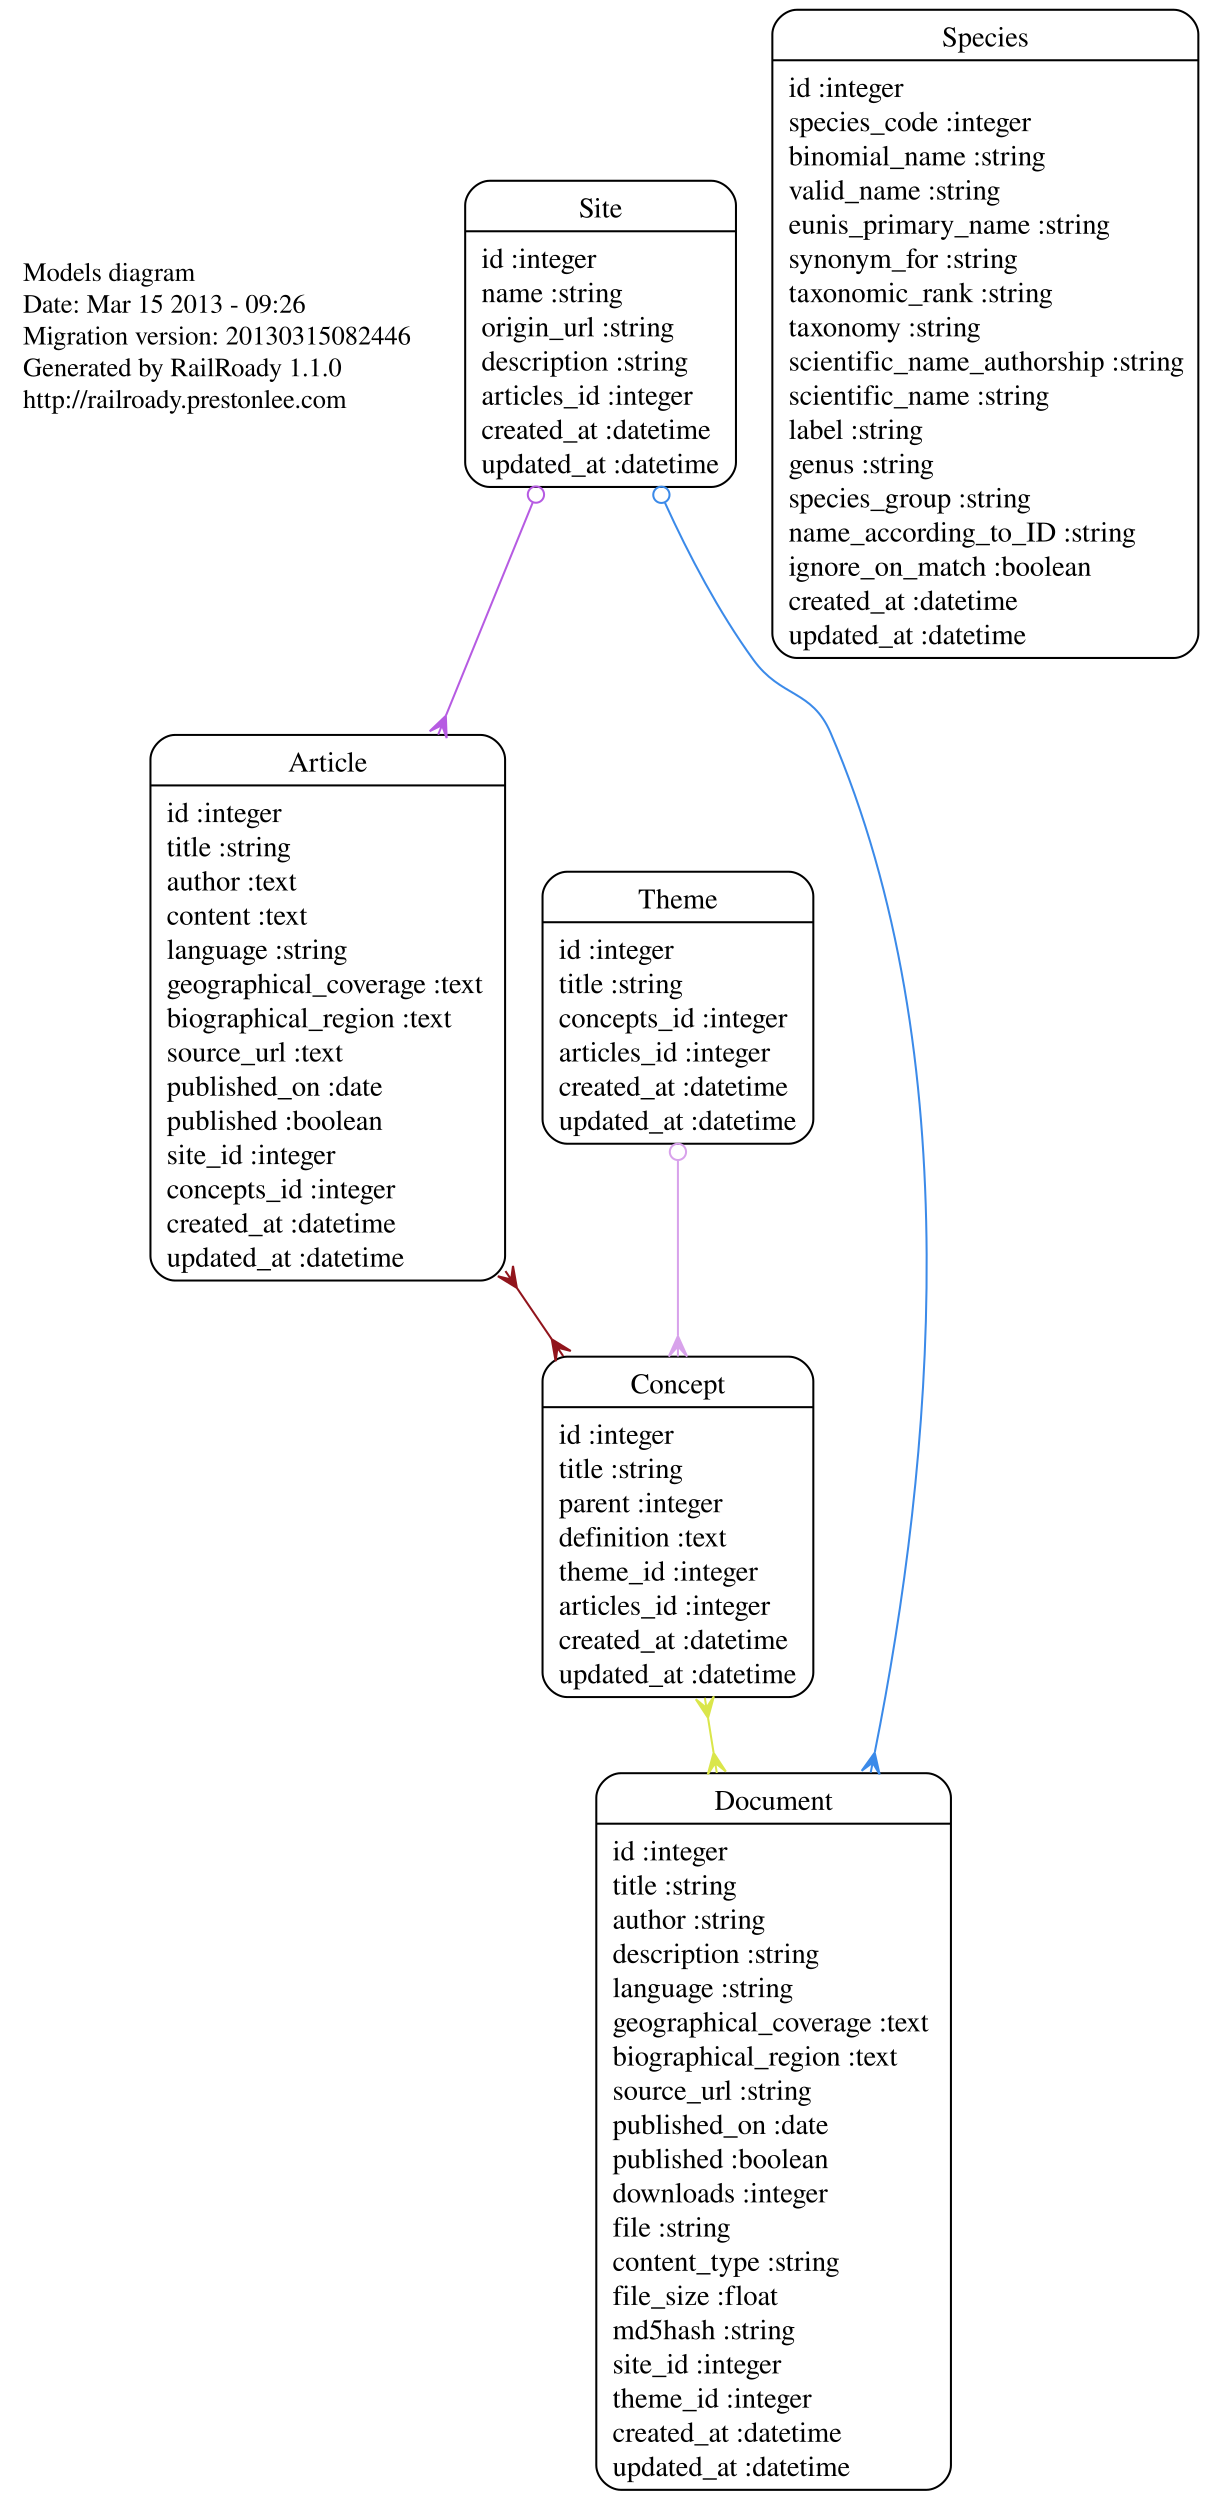
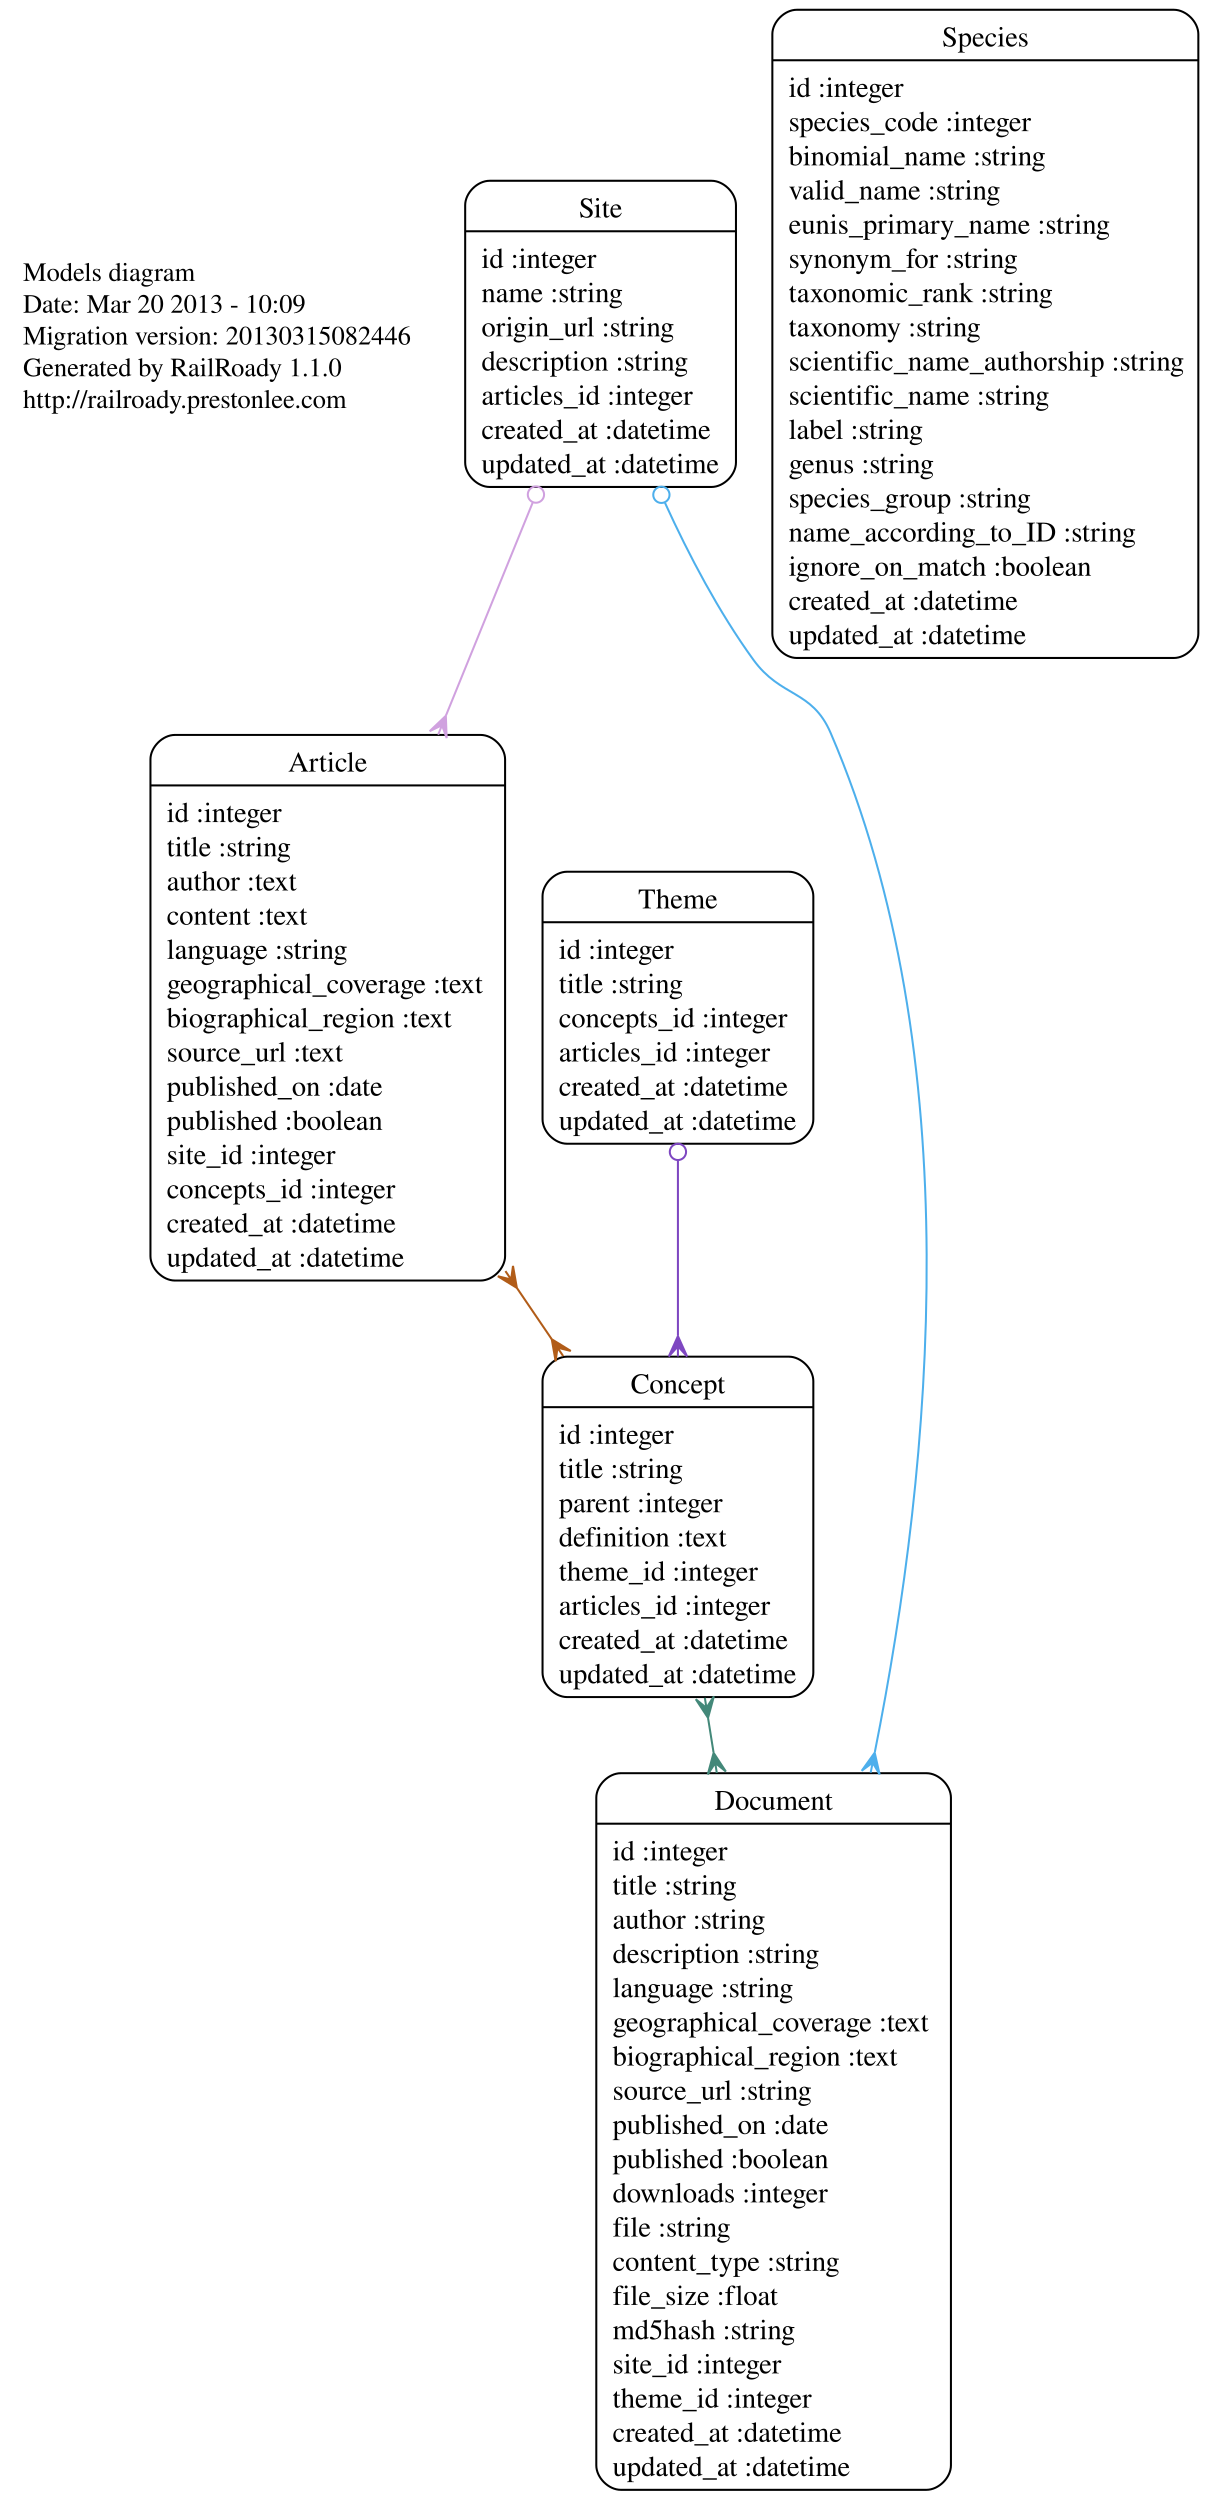
<svg xmlns="http://www.w3.org/2000/svg" width="592pt" height="1228pt" viewBox="0.00 0.00 592.00 1228.00">
  <g id="graph0" class="graph" transform="scale(1 1) rotate(0) translate(4 1224)">
    <polygon fill="white" stroke="white" points="-4,5 -4,-1224 589,-1224 589,5 -4,5" />
    <g id="node1" class="node">
      <text text-anchor="start" x="7.312" y="-1086" font-family="Times,serif" font-size="13.00">Models diagram</text>
-       <text text-anchor="start" x="7.312" y="-1070.4" font-family="Times,serif" font-size="13.00">Date: Mar 15 2013 - 09:26</text>
+       <text text-anchor="start" x="7.312" y="-1070.4" font-family="Times,serif" font-size="13.00">Date: Mar 20 2013 - 10:09</text>
      <text text-anchor="start" x="7.312" y="-1054.8" font-family="Times,serif" font-size="13.00">Migration version: 20130315082446</text>
      <text text-anchor="start" x="7.312" y="-1039.2" font-family="Times,serif" font-size="13.00">Generated by RailRoady 1.1.0</text>
      <text text-anchor="start" x="7.312" y="-1023.6" font-family="Times,serif" font-size="13.00">http://railroady.prestonlee.com</text>
    </g>
    <g id="node2" class="node">
      <path fill="none" stroke="black" d="M81.901,-595C81.901,-595 232.099,-595 232.099,-595 238.099,-595 244.099,-601 244.099,-607 244.099,-607 244.099,-851 244.099,-851 244.099,-857 238.099,-863 232.099,-863 232.099,-863 81.901,-863 81.901,-863 75.901,-863 69.901,-857 69.901,-851 69.901,-851 69.901,-607 69.901,-607 69.901,-601 75.901,-595 81.901,-595" />
      <text text-anchor="middle" x="157" y="-845" font-family="Times,serif" font-size="14.00">Article</text>
      <polyline fill="none" stroke="black" points="69.901,-838.2 244.099,-838.2 " />
      <text text-anchor="start" x="77.901" y="-820.2" font-family="Times,serif" font-size="14.00">id :integer</text>
      <text text-anchor="start" x="77.901" y="-803.4" font-family="Times,serif" font-size="14.00">title :string</text>
      <text text-anchor="start" x="77.901" y="-786.6" font-family="Times,serif" font-size="14.00">author :text</text>
      <text text-anchor="start" x="77.901" y="-769.8" font-family="Times,serif" font-size="14.00">content :text</text>
      <text text-anchor="start" x="77.901" y="-753" font-family="Times,serif" font-size="14.00">language :string</text>
      <text text-anchor="start" x="77.901" y="-736.2" font-family="Times,serif" font-size="14.00">geographical_coverage :text</text>
      <text text-anchor="start" x="77.901" y="-719.4" font-family="Times,serif" font-size="14.00">biographical_region :text</text>
      <text text-anchor="start" x="77.901" y="-702.6" font-family="Times,serif" font-size="14.00">source_url :text</text>
      <text text-anchor="start" x="77.901" y="-685.8" font-family="Times,serif" font-size="14.00">published_on :date</text>
      <text text-anchor="start" x="77.901" y="-669" font-family="Times,serif" font-size="14.00">published :boolean</text>
      <text text-anchor="start" x="77.901" y="-652.2" font-family="Times,serif" font-size="14.00">site_id :integer</text>
      <text text-anchor="start" x="77.901" y="-635.4" font-family="Times,serif" font-size="14.00">concepts_id :integer</text>
      <text text-anchor="start" x="77.901" y="-618.6" font-family="Times,serif" font-size="14.00">created_at :datetime</text>
      <text text-anchor="start" x="77.901" y="-601.8" font-family="Times,serif" font-size="14.00">updated_at :datetime</text>
    </g>
    <g id="node3" class="node">
      <path fill="none" stroke="black" d="M274.495,-390.4C274.495,-390.4 383.505,-390.4 383.505,-390.4 389.505,-390.4 395.505,-396.4 395.505,-402.4 395.505,-402.4 395.505,-545.6 395.505,-545.6 395.505,-551.6 389.505,-557.6 383.505,-557.6 383.505,-557.6 274.495,-557.6 274.495,-557.6 268.495,-557.6 262.495,-551.6 262.495,-545.6 262.495,-545.6 262.495,-402.4 262.495,-402.4 262.495,-396.4 268.495,-390.4 274.495,-390.4" />
      <text text-anchor="middle" x="329" y="-539.6" font-family="Times,serif" font-size="14.00">Concept</text>
      <polyline fill="none" stroke="black" points="262.495,-532.8 395.505,-532.8 " />
      <text text-anchor="start" x="270.495" y="-514.8" font-family="Times,serif" font-size="14.00">id :integer</text>
      <text text-anchor="start" x="270.495" y="-498" font-family="Times,serif" font-size="14.00">title :string</text>
      <text text-anchor="start" x="270.495" y="-481.2" font-family="Times,serif" font-size="14.00">parent :integer</text>
      <text text-anchor="start" x="270.495" y="-464.4" font-family="Times,serif" font-size="14.00">definition :text</text>
      <text text-anchor="start" x="270.495" y="-447.6" font-family="Times,serif" font-size="14.00">theme_id :integer</text>
      <text text-anchor="start" x="270.495" y="-430.8" font-family="Times,serif" font-size="14.00">articles_id :integer</text>
      <text text-anchor="start" x="270.495" y="-414" font-family="Times,serif" font-size="14.00">created_at :datetime</text>
      <text text-anchor="start" x="270.495" y="-397.2" font-family="Times,serif" font-size="14.00">updated_at :datetime</text>
    </g>
    <g id="edge1" class="edge">
-       <path fill="none" stroke="#91141c" d="M249.906,-591.342C255.651,-582.892 261.354,-574.502 266.913,-566.326" />
-       <polygon fill="#91141c" stroke="#91141c" points="249.882,-591.377 240.538,-597.117 247.071,-595.512 244.26,-599.647 244.26,-599.647 244.26,-599.647 247.071,-595.512 247.981,-602.177 249.882,-591.377 249.882,-591.377" />
-       <polygon fill="#91141c" stroke="#91141c" points="267.027,-566.158 276.371,-560.418 269.838,-562.023 272.649,-557.888 272.649,-557.888 272.649,-557.888 269.838,-562.023 268.928,-555.358 267.027,-566.158 267.027,-566.158" />
+       <path fill="none" stroke="#b15c18" d="M249.906,-591.342C255.651,-582.892 261.354,-574.502 266.913,-566.326" />
+       <polygon fill="#b15c18" stroke="#b15c18" points="249.882,-591.377 240.538,-597.117 247.071,-595.512 244.26,-599.647 244.26,-599.647 244.26,-599.647 247.071,-595.512 247.981,-602.177 249.882,-591.377 249.882,-591.377" />
+       <polygon fill="#b15c18" stroke="#b15c18" points="267.027,-566.158 276.371,-560.418 269.838,-562.023 272.649,-557.888 272.649,-557.888 272.649,-557.888 269.838,-562.023 268.928,-555.358 267.027,-566.158 267.027,-566.158" />
    </g>
    <g id="node4" class="node">
      <path fill="none" stroke="black" d="M300.901,-1C300.901,-1 451.099,-1 451.099,-1 457.099,-1 463.099,-7 463.099,-13 463.099,-13 463.099,-341 463.099,-341 463.099,-347 457.099,-353 451.099,-353 451.099,-353 300.901,-353 300.901,-353 294.901,-353 288.901,-347 288.901,-341 288.901,-341 288.901,-13 288.901,-13 288.901,-7 294.901,-1 300.901,-1" />
      <text text-anchor="middle" x="376" y="-335" font-family="Times,serif" font-size="14.00">Document</text>
      <polyline fill="none" stroke="black" points="288.901,-328.2 463.099,-328.2 " />
      <text text-anchor="start" x="296.901" y="-310.2" font-family="Times,serif" font-size="14.00">id :integer</text>
      <text text-anchor="start" x="296.901" y="-293.4" font-family="Times,serif" font-size="14.00">title :string</text>
      <text text-anchor="start" x="296.901" y="-276.6" font-family="Times,serif" font-size="14.00">author :string</text>
      <text text-anchor="start" x="296.901" y="-259.8" font-family="Times,serif" font-size="14.00">description :string</text>
      <text text-anchor="start" x="296.901" y="-243" font-family="Times,serif" font-size="14.00">language :string</text>
      <text text-anchor="start" x="296.901" y="-226.2" font-family="Times,serif" font-size="14.00">geographical_coverage :text</text>
      <text text-anchor="start" x="296.901" y="-209.4" font-family="Times,serif" font-size="14.00">biographical_region :text</text>
      <text text-anchor="start" x="296.901" y="-192.6" font-family="Times,serif" font-size="14.00">source_url :string</text>
      <text text-anchor="start" x="296.901" y="-175.8" font-family="Times,serif" font-size="14.00">published_on :date</text>
      <text text-anchor="start" x="296.901" y="-159" font-family="Times,serif" font-size="14.00">published :boolean</text>
      <text text-anchor="start" x="296.901" y="-142.2" font-family="Times,serif" font-size="14.00">downloads :integer</text>
      <text text-anchor="start" x="296.901" y="-125.4" font-family="Times,serif" font-size="14.00">file :string</text>
      <text text-anchor="start" x="296.901" y="-108.6" font-family="Times,serif" font-size="14.00">content_type :string</text>
      <text text-anchor="start" x="296.901" y="-91.8" font-family="Times,serif" font-size="14.00">file_size :float</text>
      <text text-anchor="start" x="296.901" y="-75" font-family="Times,serif" font-size="14.00">md5hash :string</text>
      <text text-anchor="start" x="296.901" y="-58.2" font-family="Times,serif" font-size="14.00">site_id :integer</text>
      <text text-anchor="start" x="296.901" y="-41.4" font-family="Times,serif" font-size="14.00">theme_id :integer</text>
      <text text-anchor="start" x="296.901" y="-24.6" font-family="Times,serif" font-size="14.00">created_at :datetime</text>
      <text text-anchor="start" x="296.901" y="-7.8" font-family="Times,serif" font-size="14.00">updated_at :datetime</text>
    </g>
    <g id="edge2" class="edge">
-       <path fill="none" stroke="#dae64a" d="M343.822,-379.967C344.689,-374.526 345.574,-368.971 346.472,-363.336" />
-       <polygon fill="#dae64a" stroke="#dae64a" points="343.791,-380.166 337.773,-389.333 343.004,-385.103 342.217,-390.041 342.217,-390.041 342.217,-390.041 343.004,-385.103 346.661,-390.749 343.791,-380.166 343.791,-380.166" />
-       <polygon fill="#dae64a" stroke="#dae64a" points="346.527,-362.992 352.544,-353.825 347.313,-358.055 348.1,-353.117 348.1,-353.117 348.1,-353.117 347.313,-358.055 343.656,-352.409 346.527,-362.992 346.527,-362.992" />
+       <path fill="none" stroke="#438879" d="M343.822,-379.967C344.689,-374.526 345.574,-368.971 346.472,-363.336" />
+       <polygon fill="#438879" stroke="#438879" points="343.791,-380.166 337.773,-389.333 343.004,-385.103 342.217,-390.041 342.217,-390.041 342.217,-390.041 343.004,-385.103 346.661,-390.749 343.791,-380.166 343.791,-380.166" />
+       <polygon fill="#438879" stroke="#438879" points="346.527,-362.992 352.544,-353.825 347.313,-358.055 348.1,-353.117 348.1,-353.117 348.1,-353.117 347.313,-358.055 343.656,-352.409 346.527,-362.992 346.527,-362.992" />
    </g>
    <g id="node5" class="node">
      <path fill="none" stroke="black" d="M236.495,-984.8C236.495,-984.8 345.505,-984.8 345.505,-984.8 351.505,-984.8 357.505,-990.8 357.505,-996.8 357.505,-996.8 357.505,-1123.2 357.505,-1123.2 357.505,-1129.2 351.505,-1135.2 345.505,-1135.2 345.505,-1135.2 236.495,-1135.2 236.495,-1135.2 230.495,-1135.2 224.495,-1129.2 224.495,-1123.2 224.495,-1123.2 224.495,-996.8 224.495,-996.8 224.495,-990.8 230.495,-984.8 236.495,-984.8" />
      <text text-anchor="middle" x="291" y="-1117.2" font-family="Times,serif" font-size="14.00">Site</text>
      <polyline fill="none" stroke="black" points="224.495,-1110.4 357.505,-1110.4 " />
      <text text-anchor="start" x="232.495" y="-1092.4" font-family="Times,serif" font-size="14.00">id :integer</text>
      <text text-anchor="start" x="232.495" y="-1075.6" font-family="Times,serif" font-size="14.00">name :string</text>
      <text text-anchor="start" x="232.495" y="-1058.8" font-family="Times,serif" font-size="14.00">origin_url :string</text>
      <text text-anchor="start" x="232.495" y="-1042" font-family="Times,serif" font-size="14.00">description :string</text>
      <text text-anchor="start" x="232.495" y="-1025.2" font-family="Times,serif" font-size="14.00">articles_id :integer</text>
      <text text-anchor="start" x="232.495" y="-1008.4" font-family="Times,serif" font-size="14.00">created_at :datetime</text>
      <text text-anchor="start" x="232.495" y="-991.6" font-family="Times,serif" font-size="14.00">updated_at :datetime</text>
    </g>
    <g id="edge3" class="edge">
-       <path fill="none" stroke="#b65be2" d="M257.627,-977.061C244.756,-945.459 229.649,-908.371 215.112,-872.677" />
-       <ellipse fill="none" stroke="#b65be2" cx="259.252" cy="-981.051" rx="4" ry="4" />
-       <polygon fill="#b65be2" stroke="#b65be2" points="215.002,-872.408 215.398,-861.449 213.116,-867.777 211.23,-863.147 211.23,-863.147 211.23,-863.147 213.116,-867.777 207.062,-864.844 215.002,-872.408 215.002,-872.408" />
+       <path fill="none" stroke="#d0a1df" d="M257.627,-977.061C244.756,-945.459 229.649,-908.371 215.112,-872.677" />
+       <ellipse fill="none" stroke="#d0a1df" cx="259.252" cy="-981.051" rx="4" ry="4" />
+       <polygon fill="#d0a1df" stroke="#d0a1df" points="215.002,-872.408 215.398,-861.449 213.116,-867.777 211.23,-863.147 211.23,-863.147 211.23,-863.147 213.116,-867.777 207.062,-864.844 215.002,-872.408 215.002,-872.408" />
    </g>
    <g id="edge4" class="edge">
-       <path fill="none" stroke="#3b8ae9" d="M322.634,-977.025C334.393,-951.236 349.059,-923.402 366,-900 379.642,-881.155 394.808,-885.371 404,-864 472.301,-705.208 454.234,-506.183 425.733,-363.464" />
-       <ellipse fill="none" stroke="#3b8ae9" cx="320.875" cy="-980.947" rx="4" ry="4" />
-       <polygon fill="#3b8ae9" stroke="#3b8ae9" points="425.657,-363.086 428.074,-352.39 424.66,-358.187 423.664,-353.287 423.664,-353.287 423.664,-353.287 424.66,-358.187 419.254,-354.183 425.657,-363.086 425.657,-363.086" />
+       <path fill="none" stroke="#4dafec" d="M322.634,-977.025C334.393,-951.236 349.059,-923.402 366,-900 379.642,-881.155 394.808,-885.371 404,-864 472.301,-705.208 454.234,-506.183 425.733,-363.464" />
+       <ellipse fill="none" stroke="#4dafec" cx="320.875" cy="-980.947" rx="4" ry="4" />
+       <polygon fill="#4dafec" stroke="#4dafec" points="425.657,-363.086 428.074,-352.39 424.66,-358.187 423.664,-353.287 423.664,-353.287 423.664,-353.287 424.66,-358.187 419.254,-354.183 425.657,-363.086 425.657,-363.086" />
    </g>
    <g id="node6" class="node">
      <path fill="none" stroke="black" d="M387.377,-900.8C387.377,-900.8 572.623,-900.8 572.623,-900.8 578.623,-900.8 584.623,-906.8 584.623,-912.8 584.623,-912.8 584.623,-1207.2 584.623,-1207.2 584.623,-1213.2 578.623,-1219.2 572.623,-1219.2 572.623,-1219.2 387.377,-1219.2 387.377,-1219.2 381.377,-1219.2 375.377,-1213.2 375.377,-1207.2 375.377,-1207.2 375.377,-912.8 375.377,-912.8 375.377,-906.8 381.377,-900.8 387.377,-900.8" />
      <text text-anchor="middle" x="480" y="-1201.2" font-family="Times,serif" font-size="14.00">Species</text>
      <polyline fill="none" stroke="black" points="375.377,-1194.4 584.623,-1194.4 " />
      <text text-anchor="start" x="383.377" y="-1176.4" font-family="Times,serif" font-size="14.00">id :integer</text>
      <text text-anchor="start" x="383.377" y="-1159.6" font-family="Times,serif" font-size="14.00">species_code :integer</text>
      <text text-anchor="start" x="383.377" y="-1142.8" font-family="Times,serif" font-size="14.00">binomial_name :string</text>
      <text text-anchor="start" x="383.377" y="-1126" font-family="Times,serif" font-size="14.00">valid_name :string</text>
      <text text-anchor="start" x="383.377" y="-1109.2" font-family="Times,serif" font-size="14.00">eunis_primary_name :string</text>
      <text text-anchor="start" x="383.377" y="-1092.4" font-family="Times,serif" font-size="14.00">synonym_for :string</text>
      <text text-anchor="start" x="383.377" y="-1075.6" font-family="Times,serif" font-size="14.00">taxonomic_rank :string</text>
      <text text-anchor="start" x="383.377" y="-1058.8" font-family="Times,serif" font-size="14.00">taxonomy :string</text>
      <text text-anchor="start" x="383.377" y="-1042" font-family="Times,serif" font-size="14.00">scientific_name_authorship :string</text>
      <text text-anchor="start" x="383.377" y="-1025.2" font-family="Times,serif" font-size="14.00">scientific_name :string</text>
      <text text-anchor="start" x="383.377" y="-1008.4" font-family="Times,serif" font-size="14.00">label :string</text>
      <text text-anchor="start" x="383.377" y="-991.6" font-family="Times,serif" font-size="14.00">genus :string</text>
      <text text-anchor="start" x="383.377" y="-974.8" font-family="Times,serif" font-size="14.00">species_group :string</text>
      <text text-anchor="start" x="383.377" y="-958" font-family="Times,serif" font-size="14.00">name_according_to_ID :string</text>
      <text text-anchor="start" x="383.377" y="-941.2" font-family="Times,serif" font-size="14.00">ignore_on_match :boolean</text>
      <text text-anchor="start" x="383.377" y="-924.4" font-family="Times,serif" font-size="14.00">created_at :datetime</text>
      <text text-anchor="start" x="383.377" y="-907.6" font-family="Times,serif" font-size="14.00">updated_at :datetime</text>
    </g>
    <g id="node7" class="node">
      <path fill="none" stroke="black" d="M274.495,-662.2C274.495,-662.2 383.505,-662.2 383.505,-662.2 389.505,-662.2 395.505,-668.2 395.505,-674.2 395.505,-674.2 395.505,-783.8 395.505,-783.8 395.505,-789.8 389.505,-795.8 383.505,-795.8 383.505,-795.8 274.495,-795.8 274.495,-795.8 268.495,-795.8 262.495,-789.8 262.495,-783.8 262.495,-783.8 262.495,-674.2 262.495,-674.2 262.495,-668.2 268.495,-662.2 274.495,-662.2" />
      <text text-anchor="middle" x="329" y="-777.8" font-family="Times,serif" font-size="14.00">Theme</text>
      <polyline fill="none" stroke="black" points="262.495,-771 395.505,-771 " />
      <text text-anchor="start" x="270.495" y="-753" font-family="Times,serif" font-size="14.00">id :integer</text>
      <text text-anchor="start" x="270.495" y="-736.2" font-family="Times,serif" font-size="14.00">title :string</text>
      <text text-anchor="start" x="270.495" y="-719.4" font-family="Times,serif" font-size="14.00">concepts_id :integer</text>
      <text text-anchor="start" x="270.495" y="-702.6" font-family="Times,serif" font-size="14.00">articles_id :integer</text>
      <text text-anchor="start" x="270.495" y="-685.8" font-family="Times,serif" font-size="14.00">created_at :datetime</text>
      <text text-anchor="start" x="270.495" y="-669" font-family="Times,serif" font-size="14.00">updated_at :datetime</text>
    </g>
    <g id="edge5" class="edge">
-       <path fill="none" stroke="#d8a2eb" d="M329,-653.817C329,-626.957 329,-596.278 329,-568.004" />
-       <ellipse fill="none" stroke="#d8a2eb" cx="329" cy="-658.188" rx="4" ry="4" />
-       <polygon fill="#d8a2eb" stroke="#d8a2eb" points="329,-567.708 333.5,-557.708 329,-562.708 329,-557.708 329,-557.708 329,-557.708 329,-562.708 324.5,-557.708 329,-567.708 329,-567.708" />
+       <path fill="none" stroke="#7e47c1" d="M329,-653.817C329,-626.957 329,-596.278 329,-568.004" />
+       <ellipse fill="none" stroke="#7e47c1" cx="329" cy="-658.188" rx="4" ry="4" />
+       <polygon fill="#7e47c1" stroke="#7e47c1" points="329,-567.708 333.5,-557.708 329,-562.708 329,-557.708 329,-557.708 329,-557.708 329,-562.708 324.5,-557.708 329,-567.708 329,-567.708" />
    </g>
  </g>
</svg>
